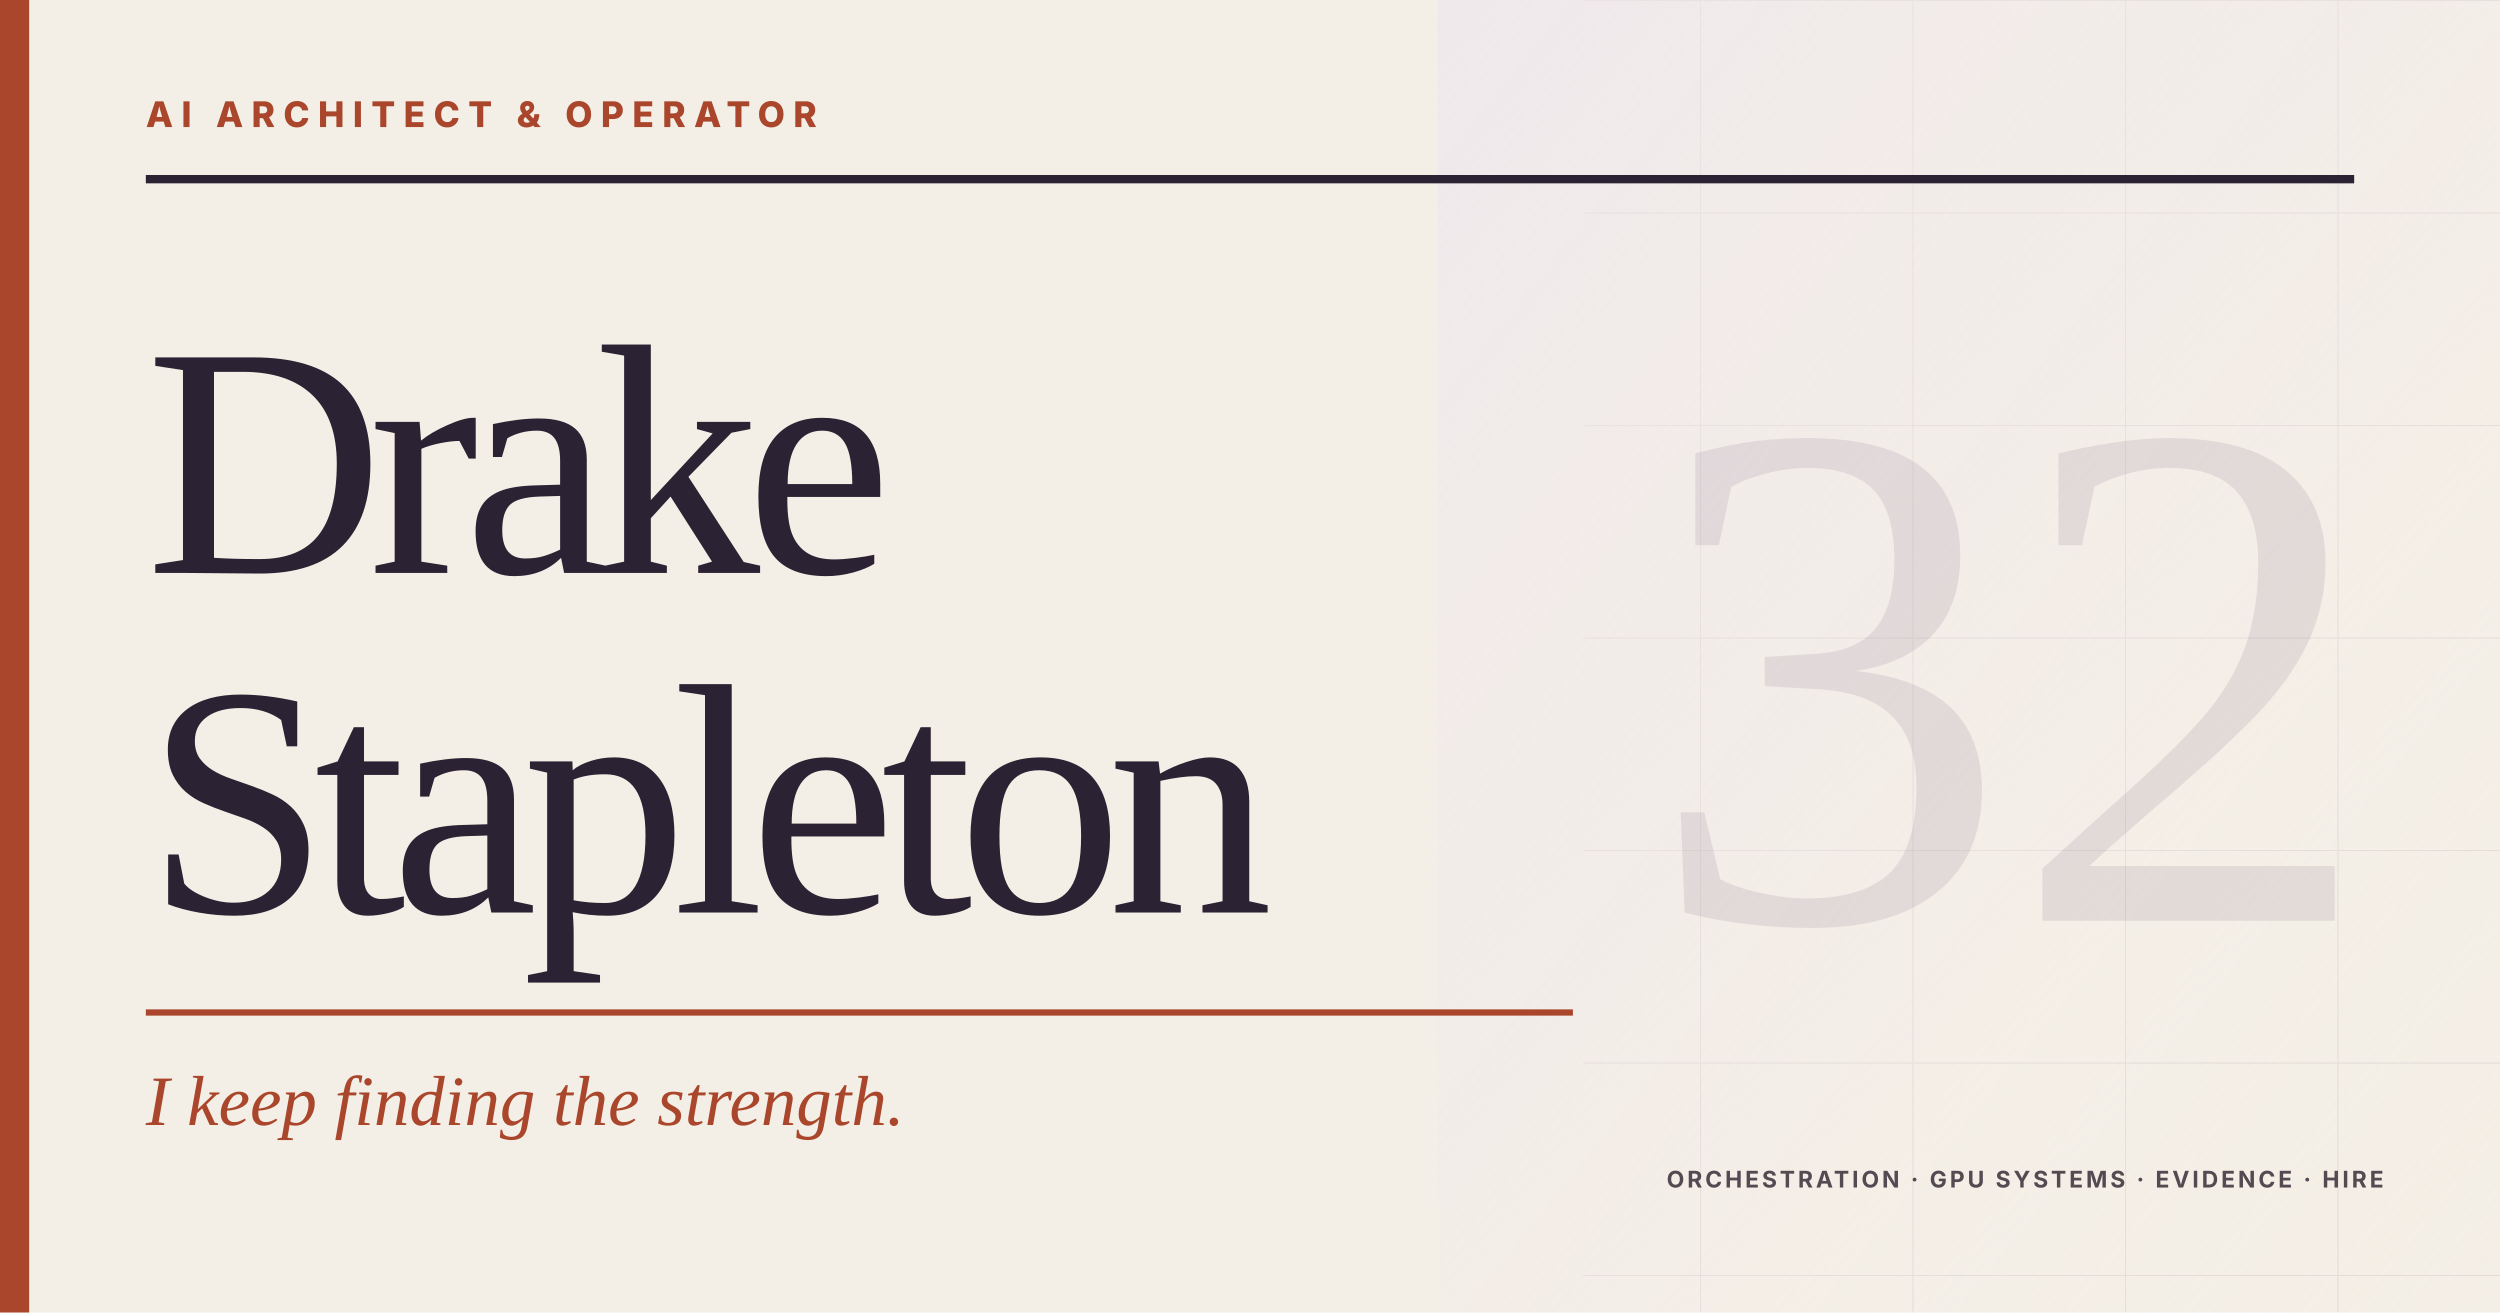
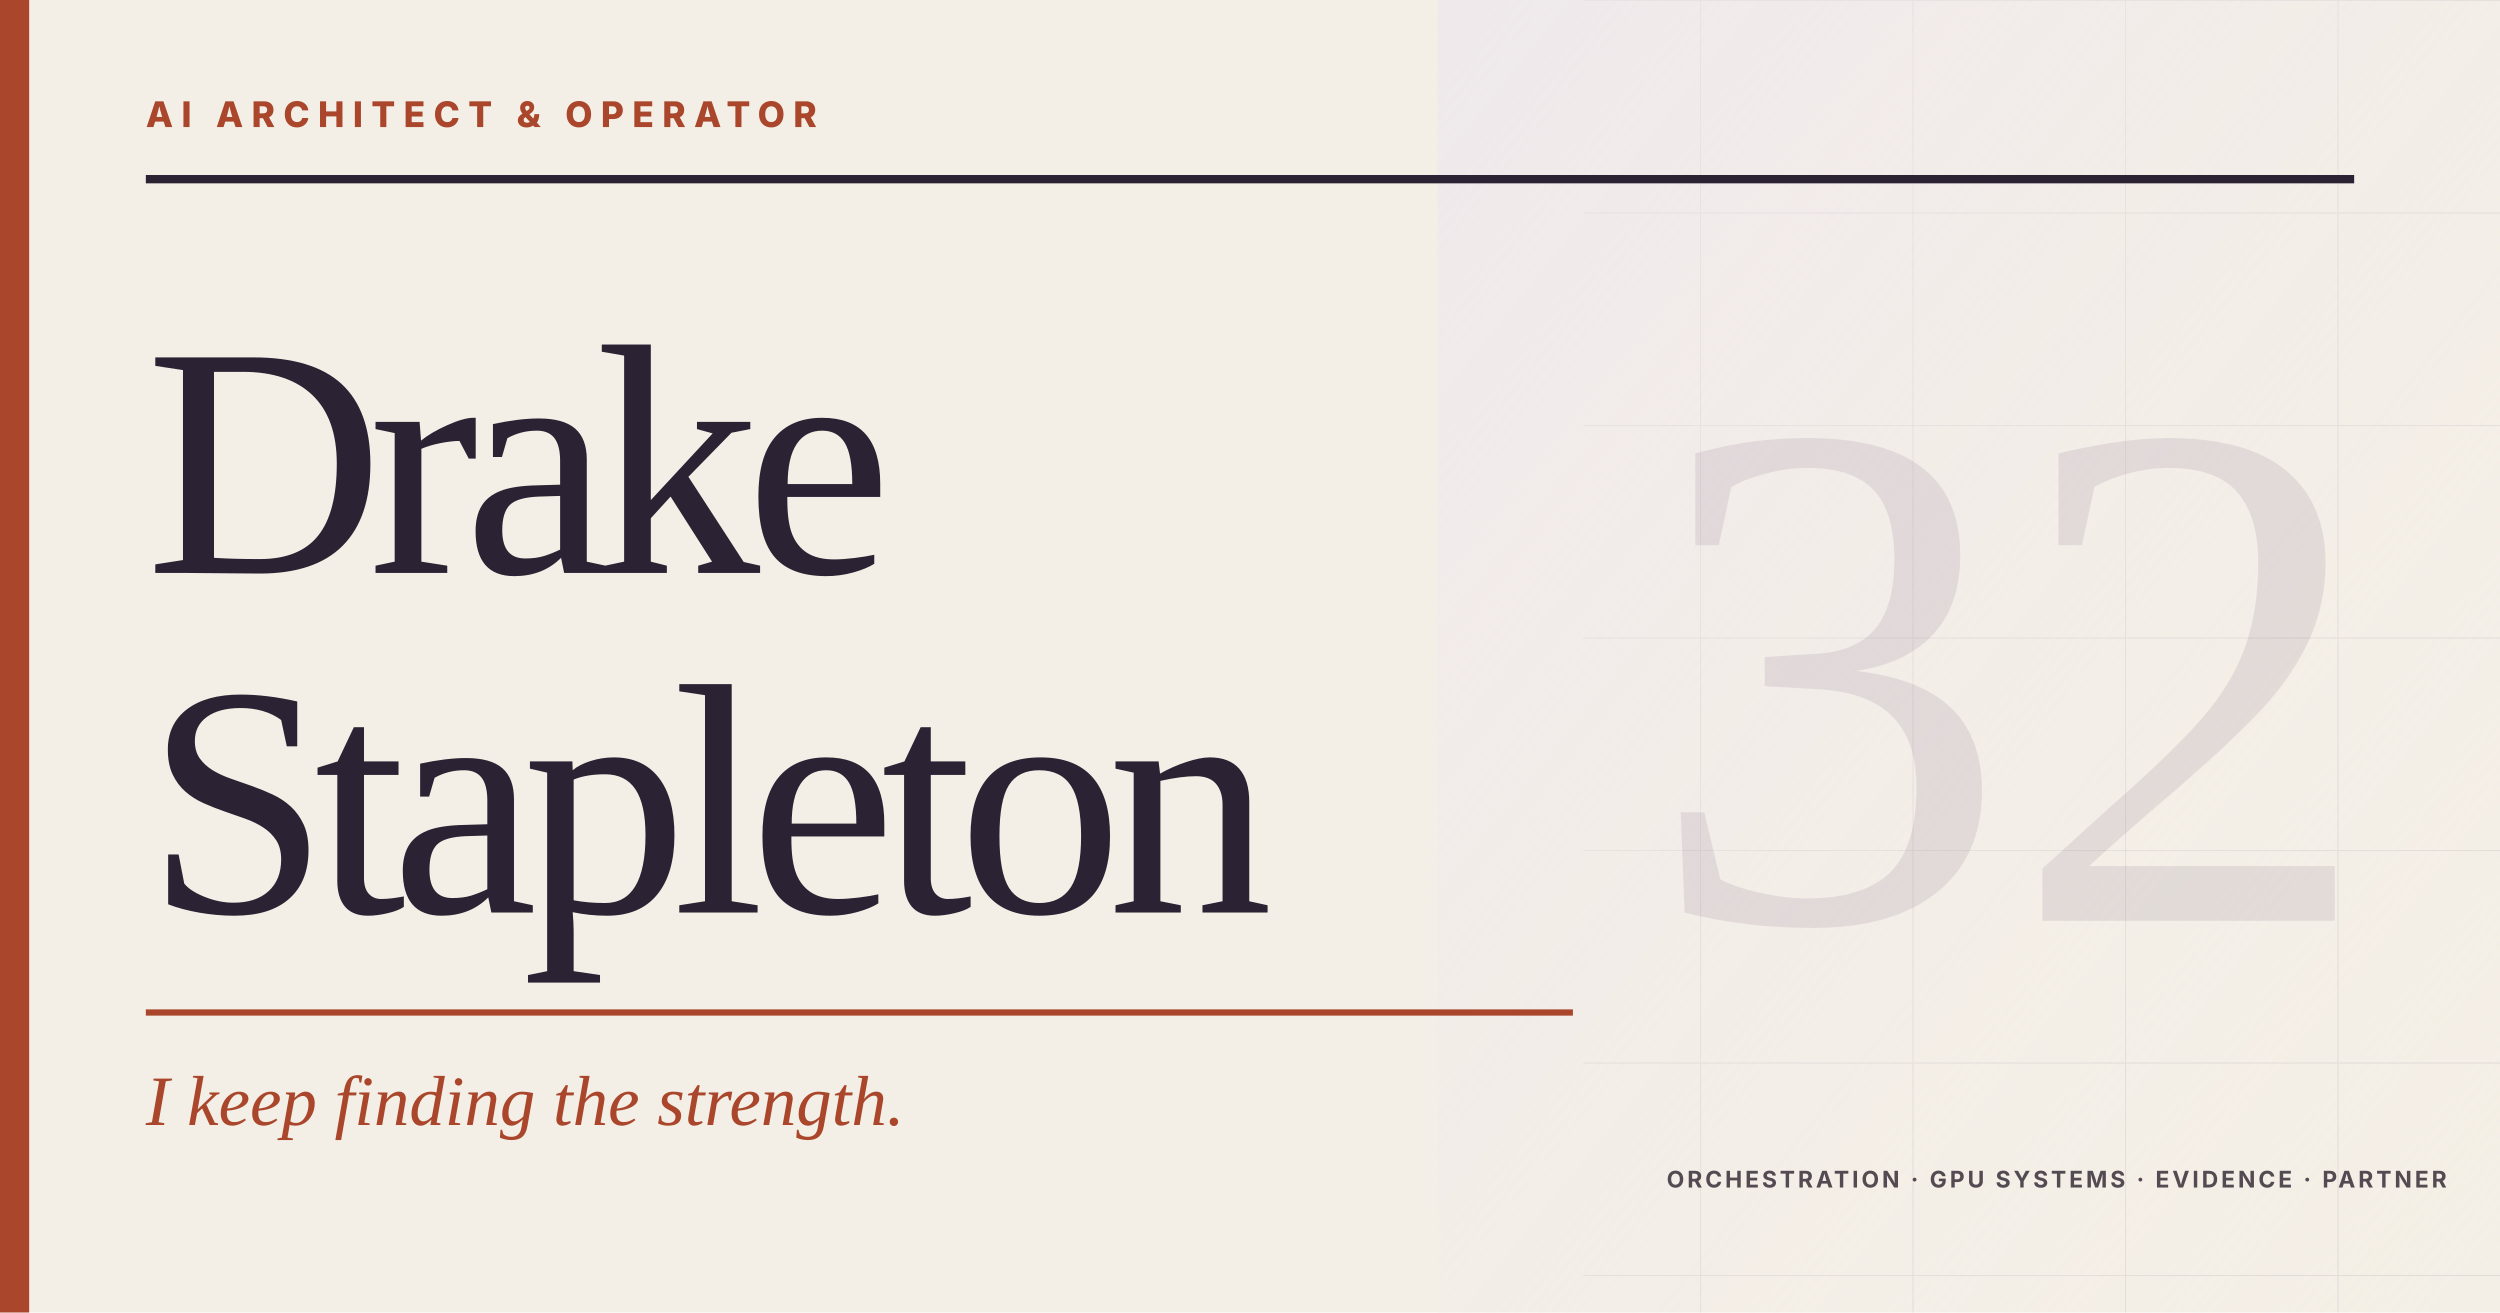
<svg xmlns="http://www.w3.org/2000/svg" width="1200" height="630" viewBox="0 0 1200 630" role="img" aria-labelledby="title desc">
  <defs>
    <pattern id="grid" width="102" height="102" patternUnits="userSpaceOnUse">
      <path d="M 102 0 L 0 0 0 102" fill="none" stroke="#5a4668" stroke-width="1" opacity="0.12" />
    </pattern>
    <linearGradient id="wash" x1="0" y1="0" x2="1" y2="1">
      <stop offset="0" stop-color="#ede6ef" stop-opacity="0.7" />
      <stop offset="1" stop-color="#f4efe6" stop-opacity="0" />
    </linearGradient>
  </defs>
  <rect width="1200" height="630" fill="#f4efe6" />
  <rect x="760" width="440" height="630" fill="url(#grid)" />
  <rect x="690" y="0" width="510" height="630" fill="url(#wash)" />
  <rect width="14" height="630" fill="#a9462b" />
  <line x1="70" y1="86" x2="1130" y2="86" stroke="#2b2233" stroke-width="4" />
  <text x="70" y="61" fill="#a9462b" font-family="Inter, Arial, sans-serif" font-size="17" font-weight="800" letter-spacing="4">AI ARCHITECT &amp; OPERATOR</text>
  <text x="70" y="275" fill="#2b2233" font-family="Georgia, 'Times New Roman', serif" font-size="158" letter-spacing="-7">Drake</text>
  <text x="70" y="438" fill="#2b2233" font-family="Georgia, 'Times New Roman', serif" font-size="158" letter-spacing="-7">Stapleton</text>
  <line x1="70" y1="486" x2="755" y2="486" stroke="#a9462b" stroke-width="3" />
  <text x="70" y="540" fill="#a9462b" font-family="Georgia, 'Times New Roman', serif" font-size="34" font-style="italic">I keep finding the strength.</text>
  <text x="790" y="442" fill="#5a4668" font-family="Georgia, 'Times New Roman', serif" font-size="350" opacity="0.12">32</text>
-   <text x="800" y="570" fill="#544a52" font-family="Inter, Arial, sans-serif" font-size="11" font-weight="700" letter-spacing="1.4">ORCHESTRATION · GPU SYSTEMS · EVIDENCE · HIRE</text>
+   <text x="800" y="570" fill="#544a52" font-family="Inter, Arial, sans-serif" font-size="11" font-weight="700" letter-spacing="1.4">ORCHESTRATION · GPU SYSTEMS · EVIDENCE · PARTNER</text>
</svg>
